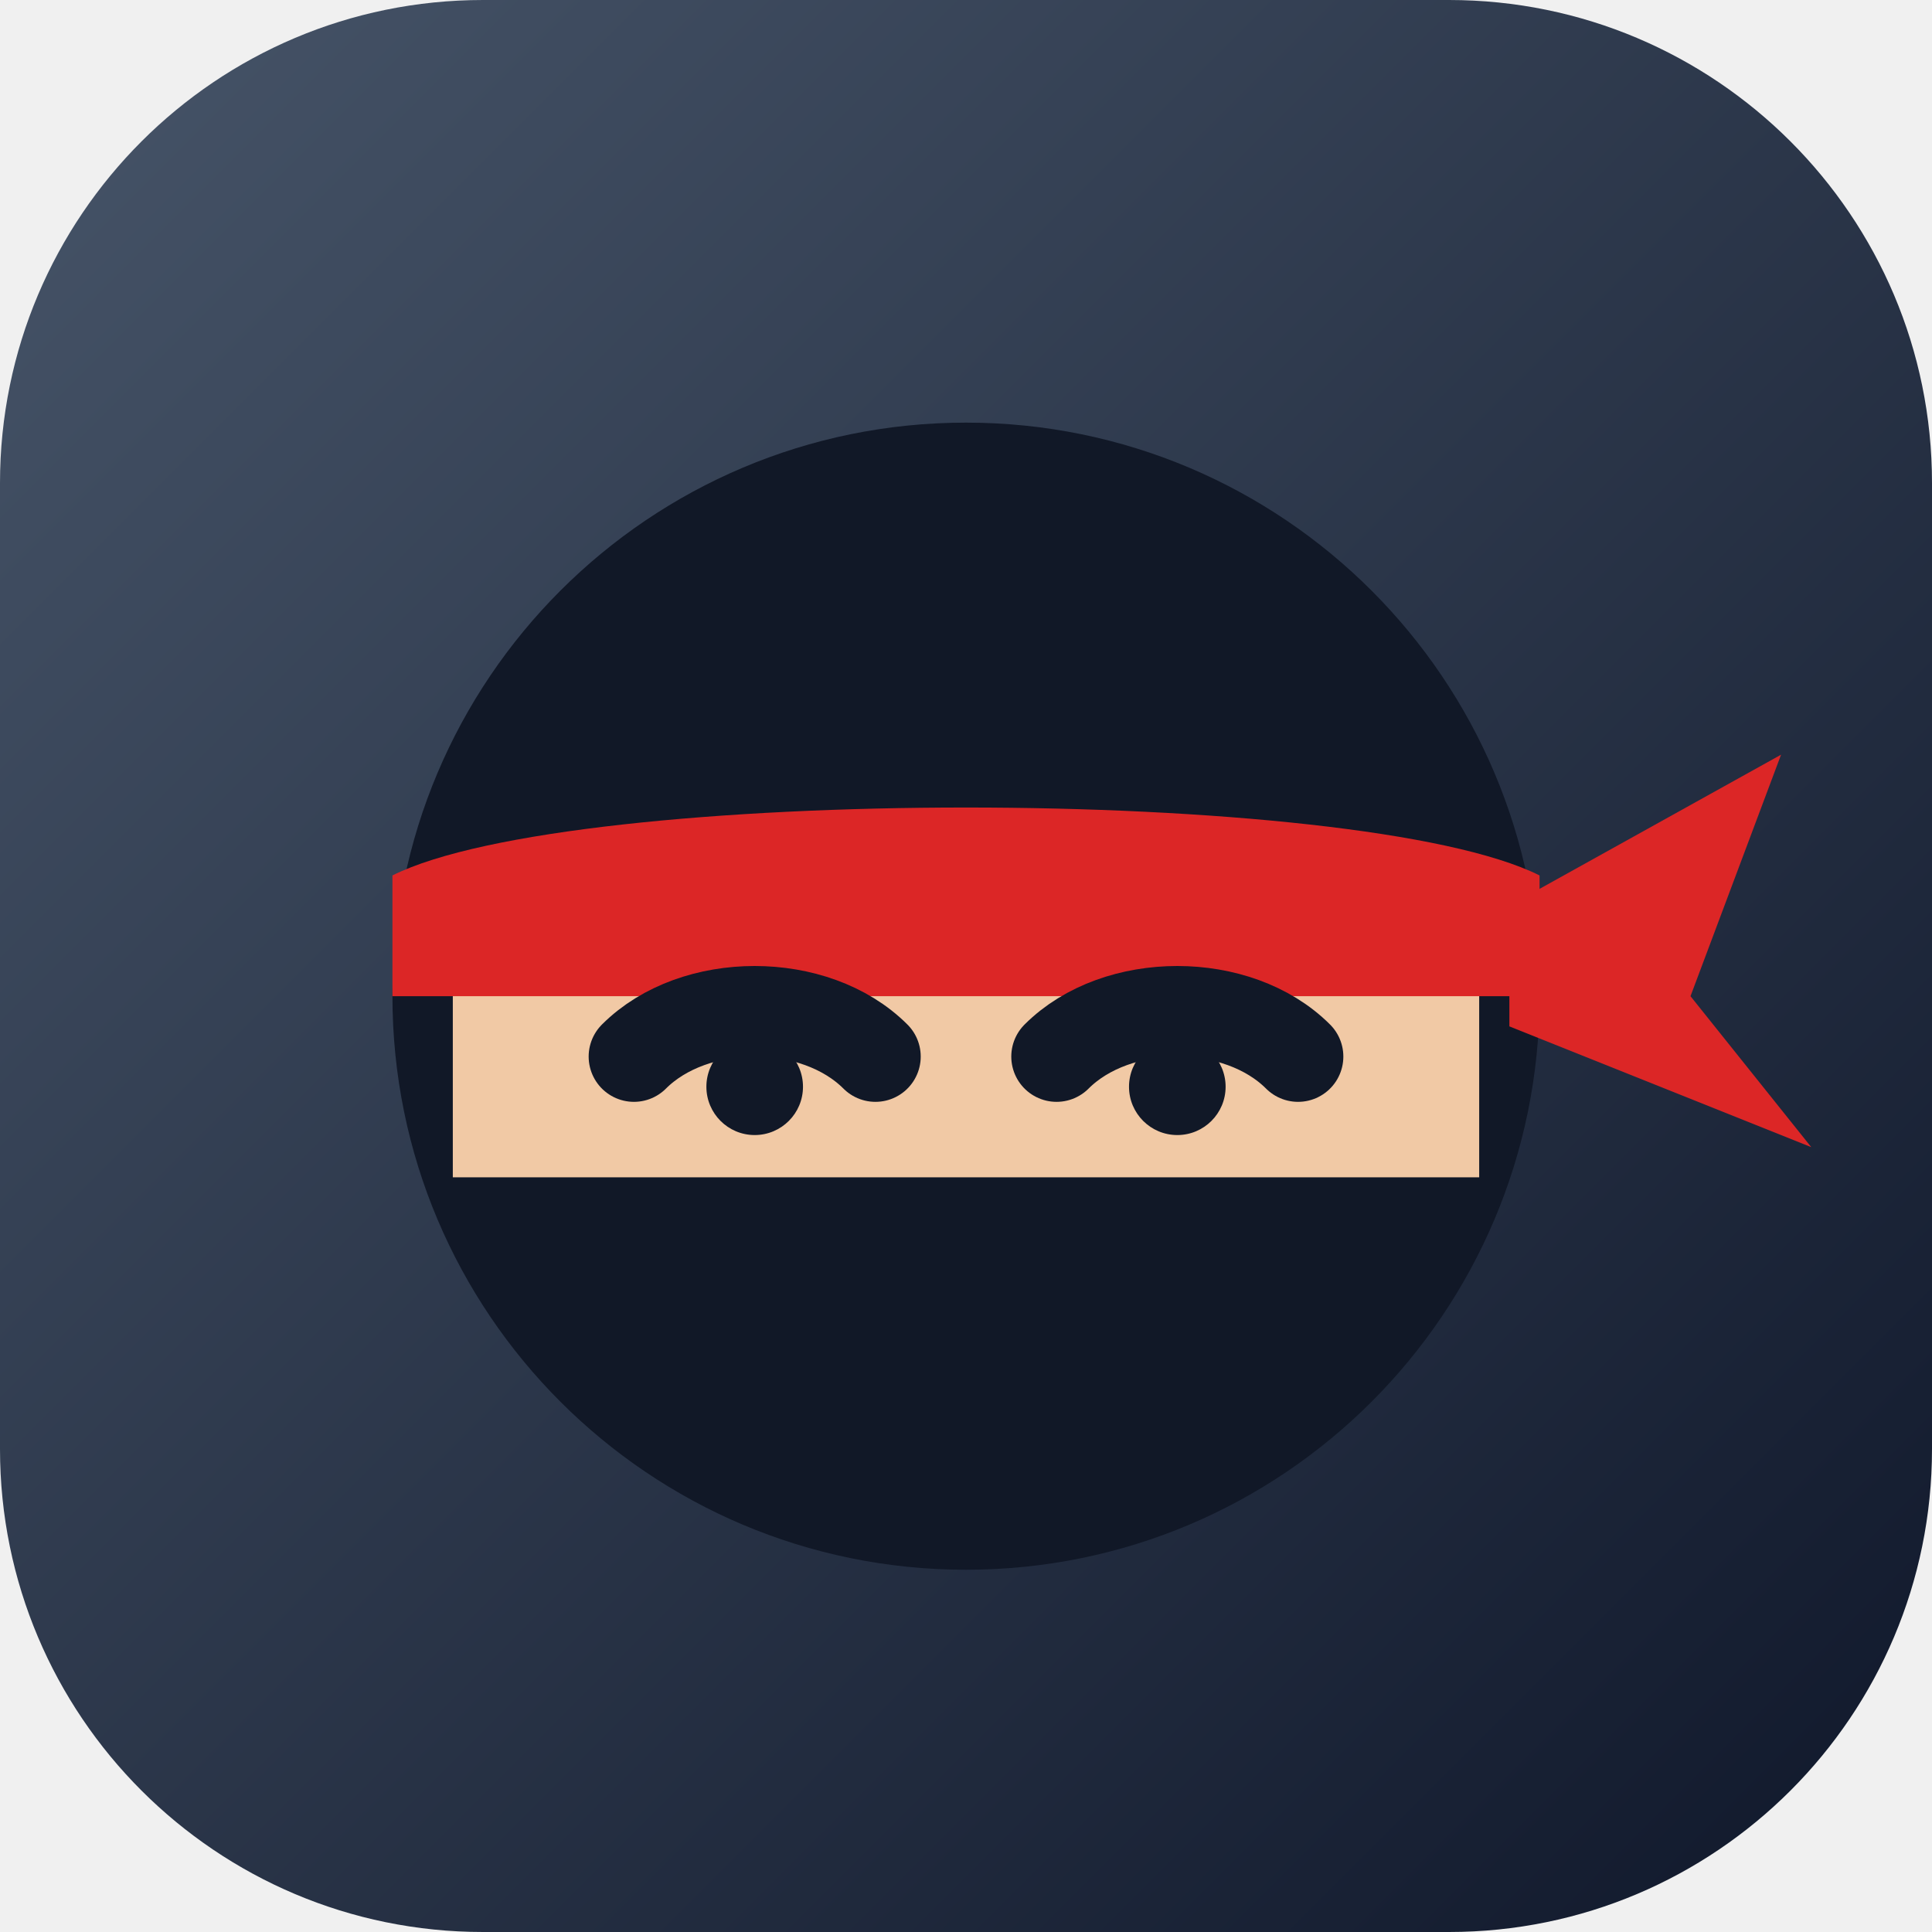
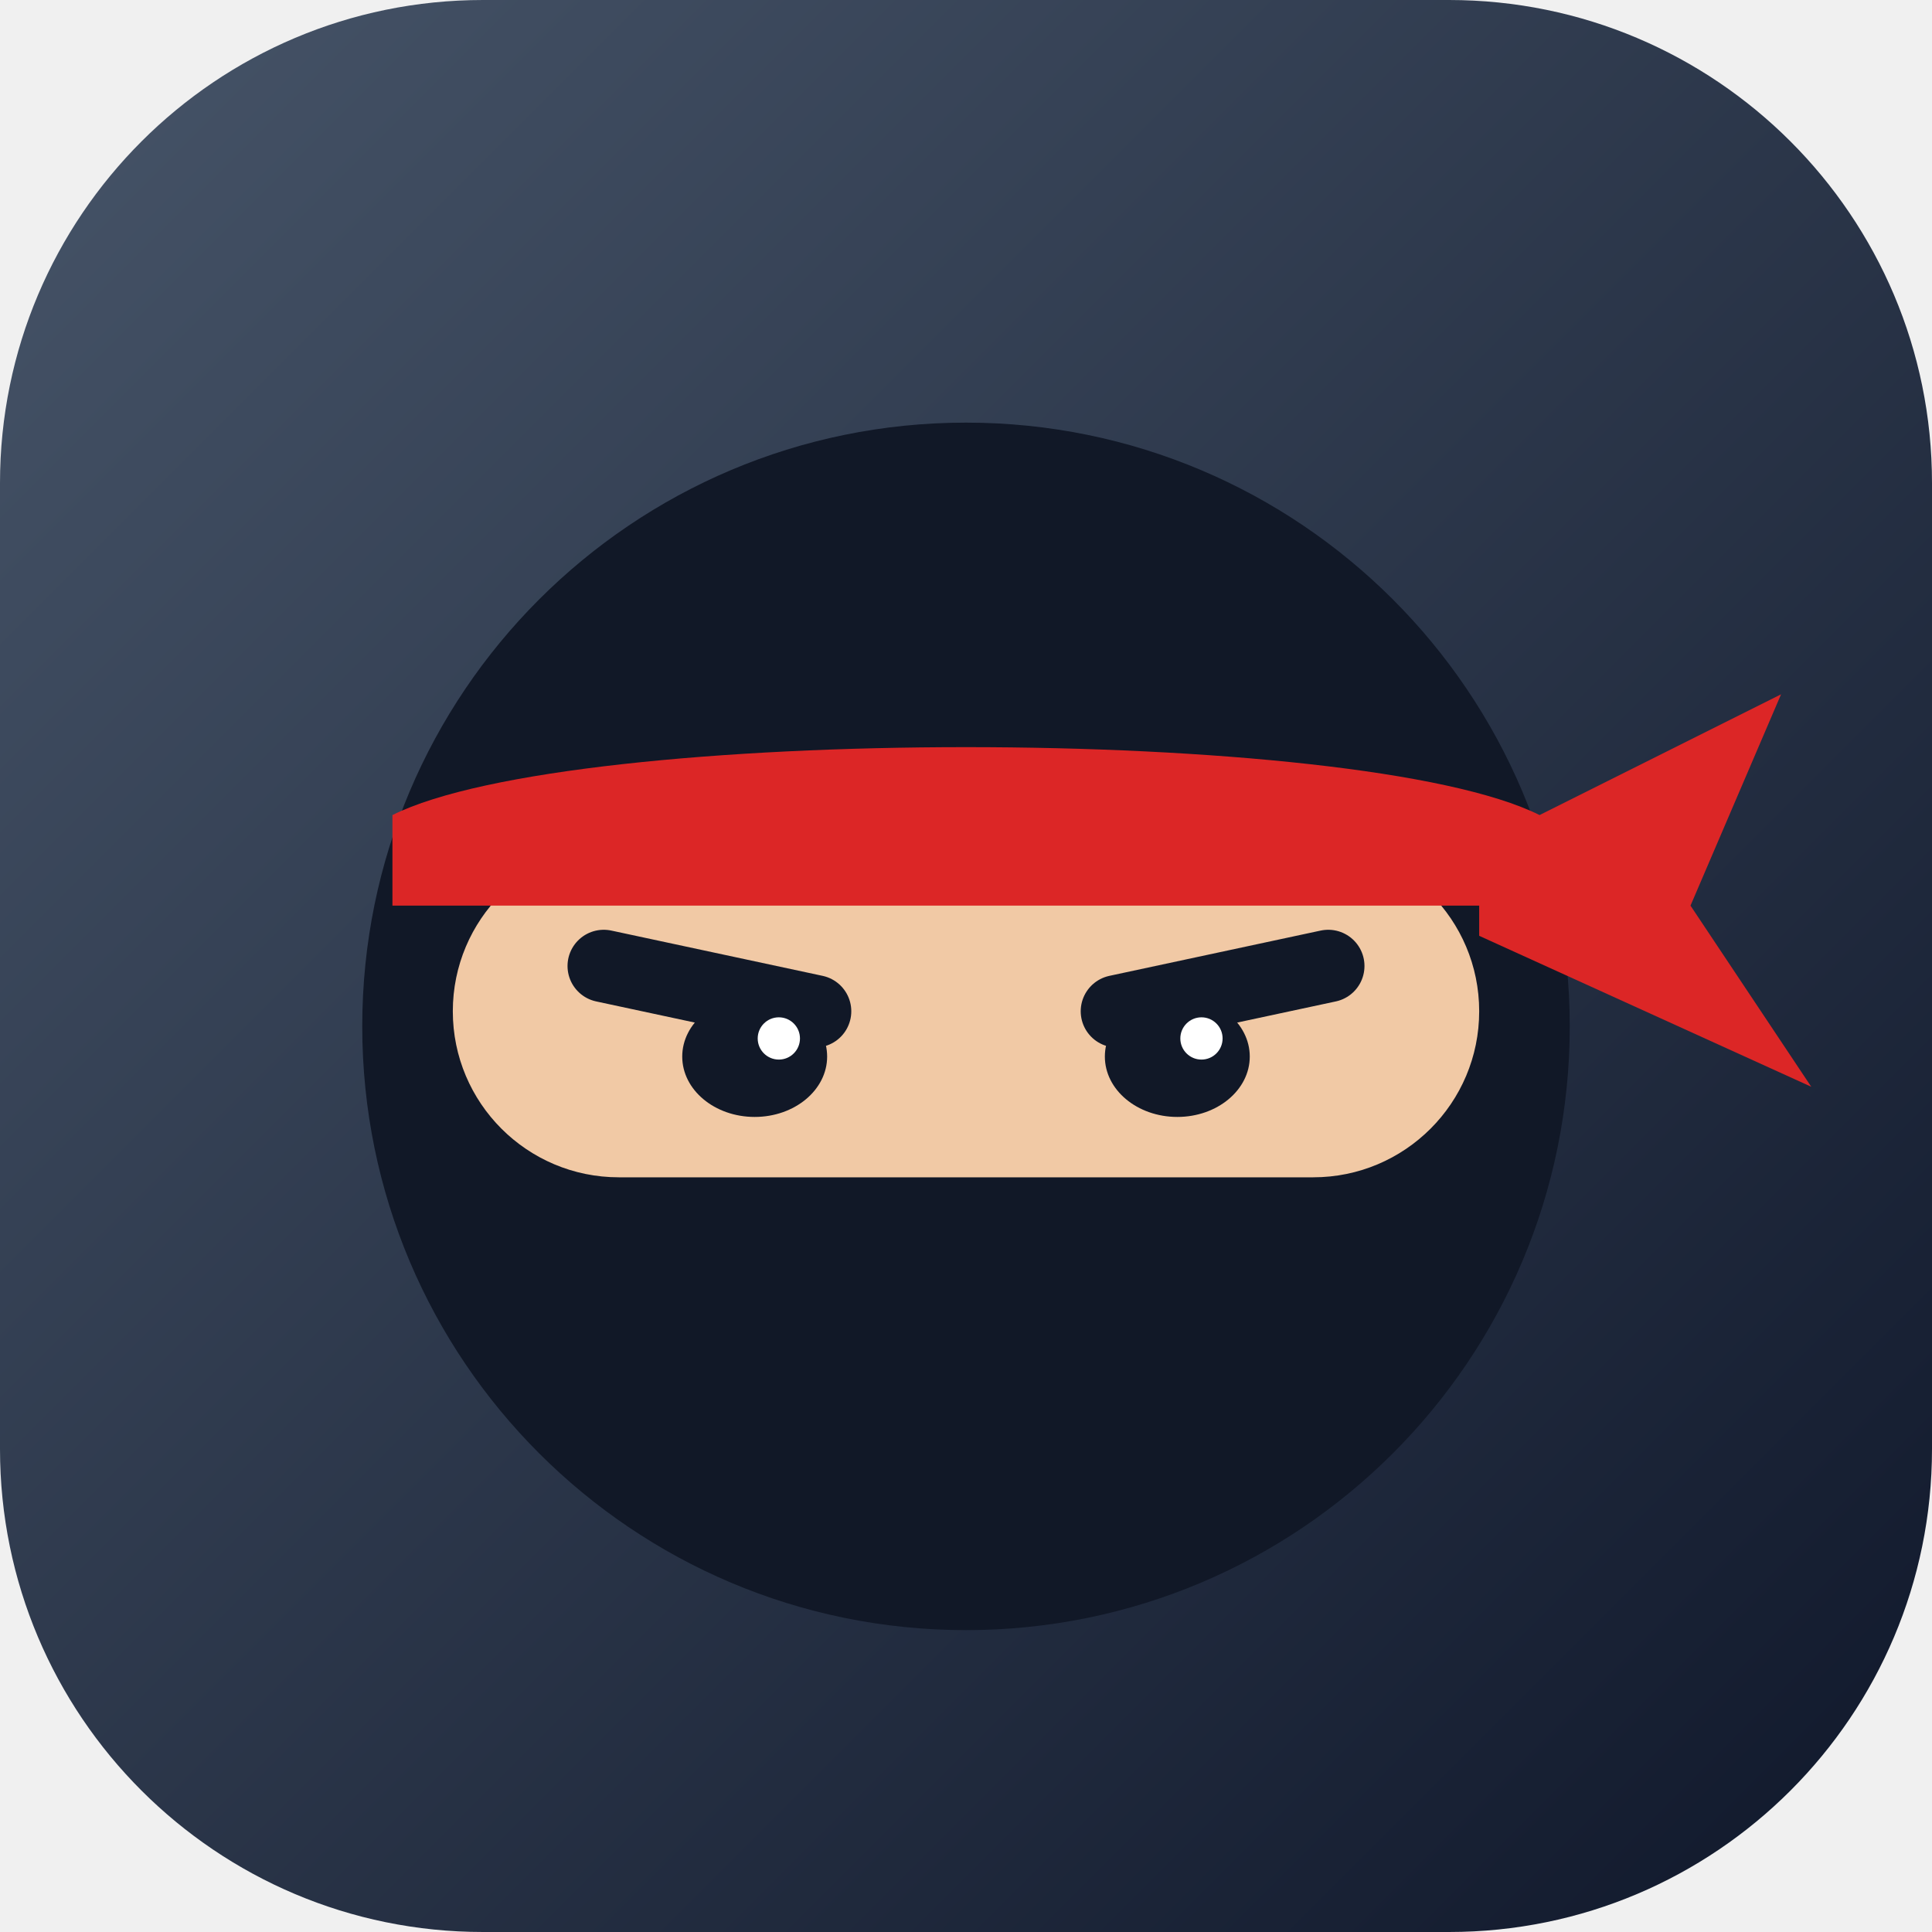
<svg xmlns="http://www.w3.org/2000/svg" viewBox="0 0 64 64" role="img" aria-label="Ninja">
  <defs>
    <linearGradient id="bg" x1="0" y1="0" x2="1" y2="1">
      <stop offset="0" stop-color="#475569" />
      <stop offset="1" stop-color="#0f172a" />
    </linearGradient>
  </defs>
  <rect width="64" height="64" rx="16" fill="url(#bg)" />
-   <circle cx="32" cy="33" r="19" fill="#111827" />
-   <path d="M15 30h34v9H15z" fill="#f1c9a5" />
-   <path d="M13 29c6-3 32-3 38 0v4H13z" fill="#dc2626" />
-   <path d="M50 30l9-5-3 8 4 5-10-4z" fill="#dc2626" />
-   <path d="M21 35c2-2 6-2 8 0M35 35c2-2 6-2 8 0" stroke="#111827" stroke-width="3" stroke-linecap="round" fill="none" />
-   <circle cx="25" cy="36" r="1.6" fill="#111827" />
-   <circle cx="39" cy="36" r="1.6" fill="#111827" />
+   <circle cx="32" cy="34" r="20" fill="#111827" />
+   <rect x="15" y="28" width="34" height="11" rx="5.5" fill="#f1c9a5" />
+   <path d="M13 27c6-3 32-3 38 0v3H13z" fill="#dc2626" />
+   <path d="M49 28l10-5-3 7 4 6-11-5z" fill="#dc2626" />
+   <path d="M20 32l7 1.5M44 32l-7 1.5" stroke="#111827" stroke-width="2.4" stroke-linecap="round" />
+   <ellipse cx="25" cy="35" rx="2.4" ry="2" fill="#111827" />
+   <ellipse cx="39" cy="35" rx="2.4" ry="2" fill="#111827" />
+   <circle cx="25.8" cy="34.4" r=".7" fill="#fff" />
+   <circle cx="39.8" cy="34.4" r=".7" fill="#fff" />
</svg>
